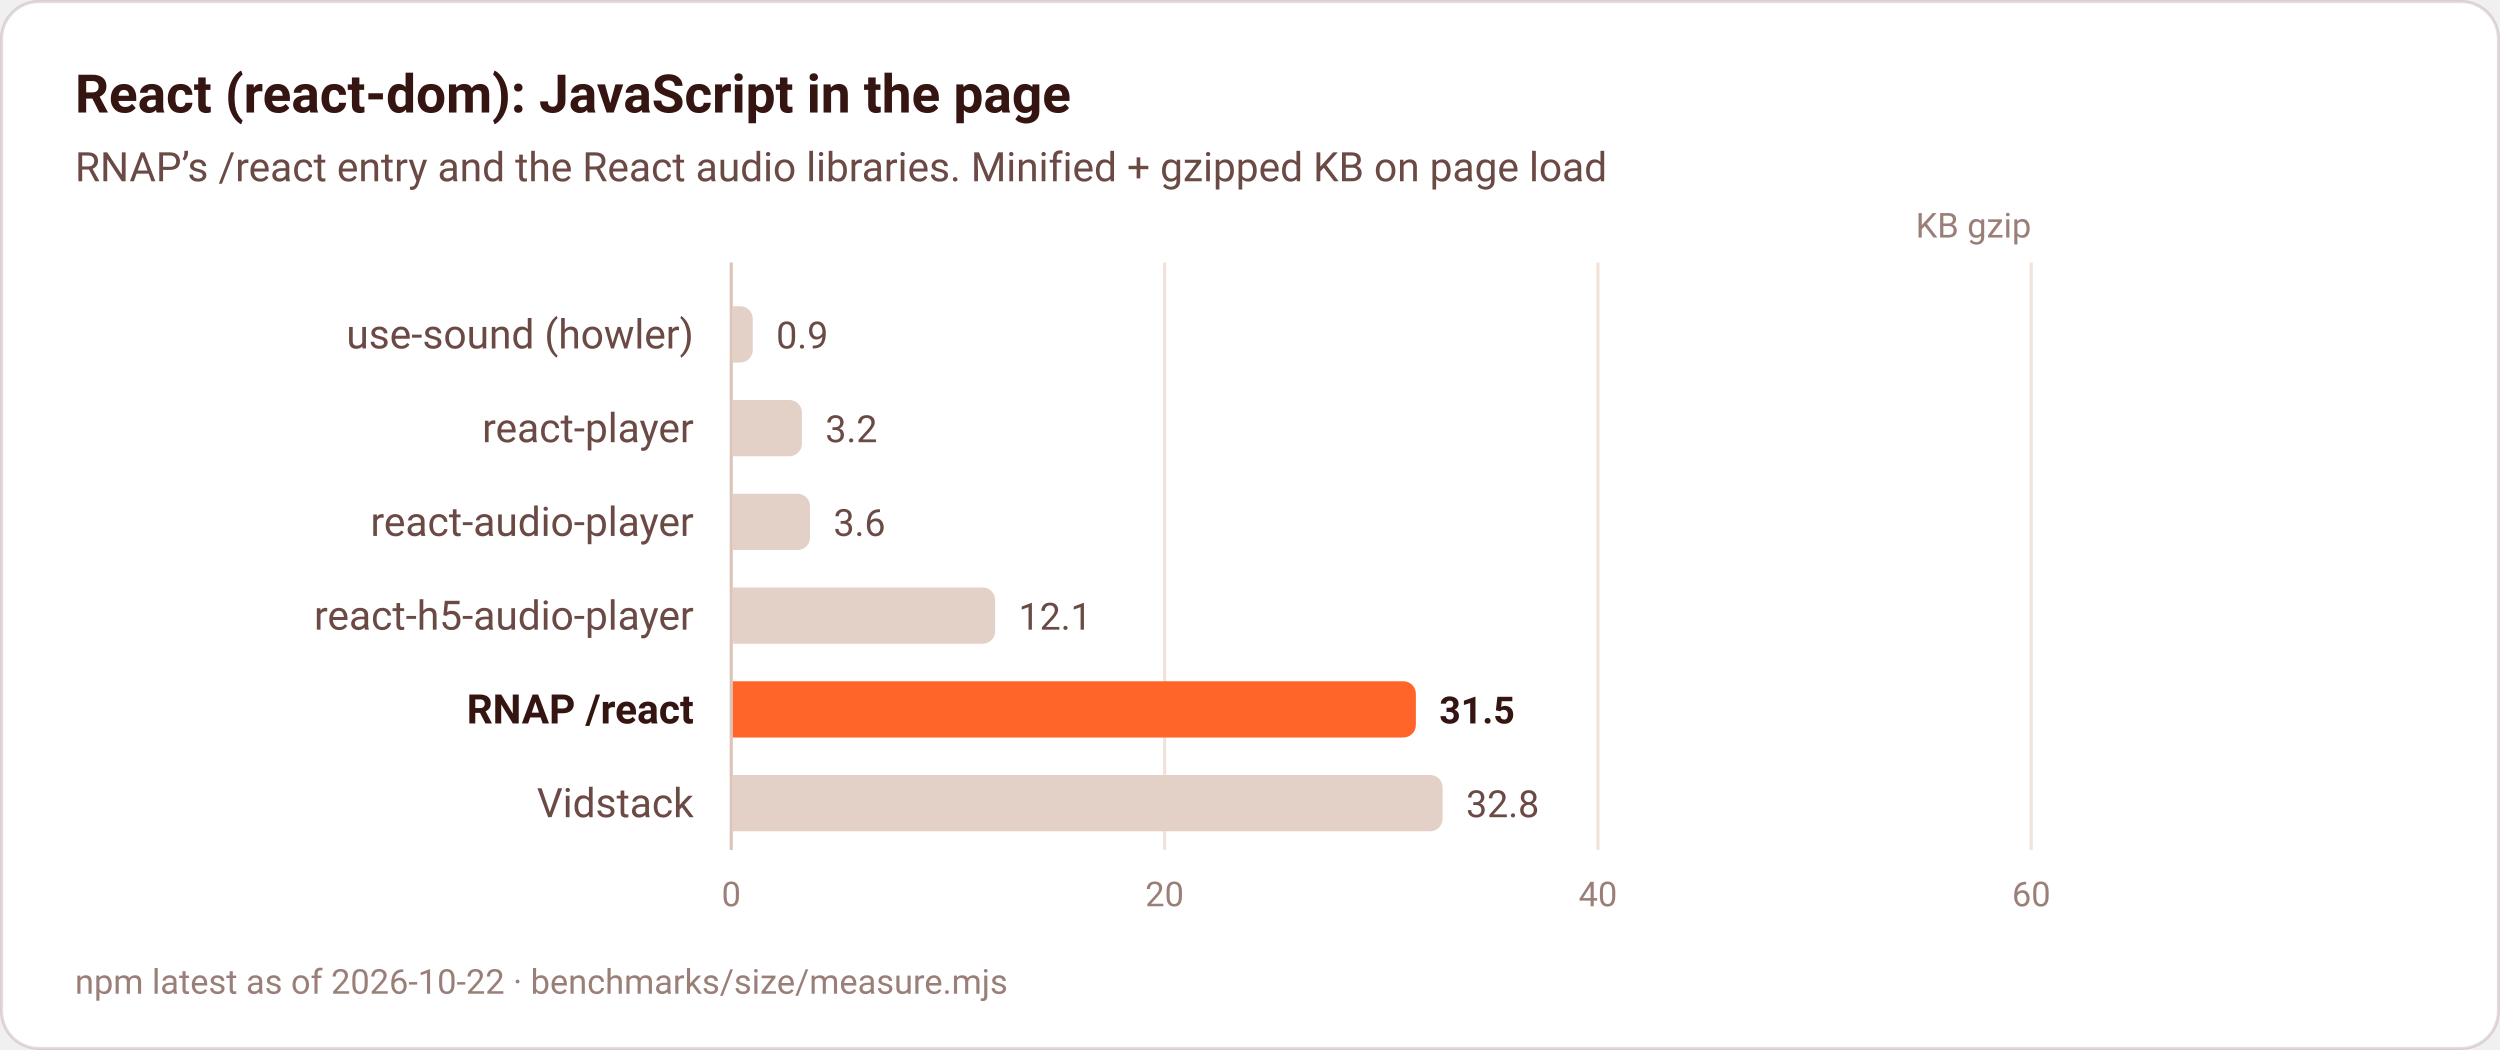
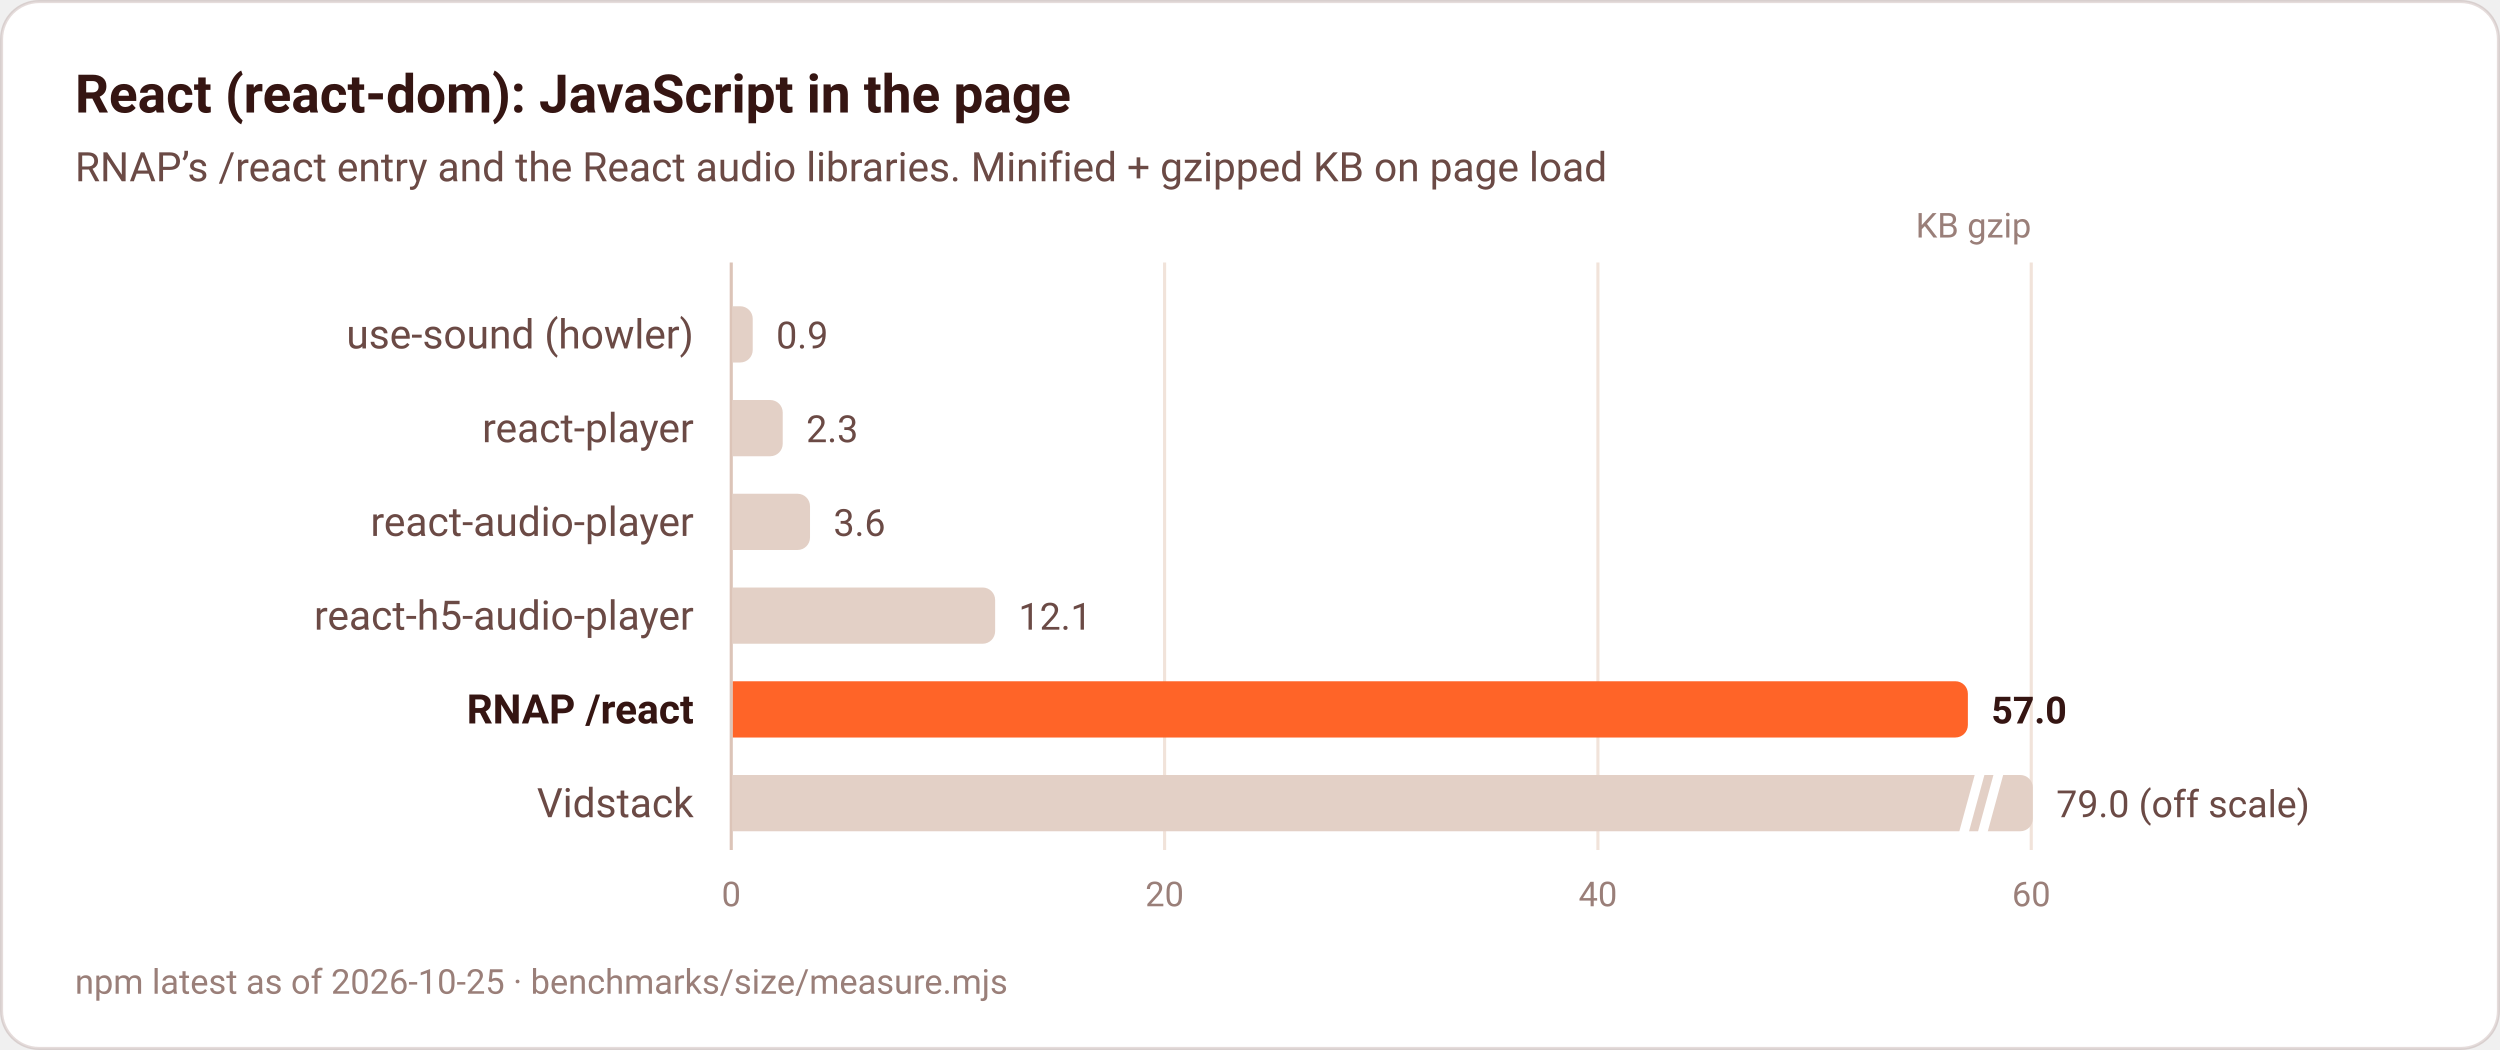
<svg xmlns="http://www.w3.org/2000/svg" width="800" height="336" viewBox="0 0 800 336" font-family="system-ui, -apple-system, &quot;Segoe UI&quot;, Roboto, sans-serif" role="img" aria-labelledby="t d">
  <rect x="0.5" y="0.5" width="799" height="335" rx="12" fill="#ffffff" stroke="rgba(91,34,28,0.16)" />
  <text x="24" y="36" font-size="17" font-weight="600" fill="#351512">React (react-dom): JavaScript in the page</text>
  <text x="24" y="58" font-size="13" fill="#6b4a45">RNAP’s /react entry and the React audio libraries. Minified + gzipped KB on page load</text>
  <line x1="234" y1="84" x2="234" y2="272" stroke="#dcc4b8" stroke-width="1" />
  <text x="234" y="290" font-size="11" fill="#9a7f79" text-anchor="middle" style="font-variant-numeric:tabular-nums">0</text>
  <line x1="372.667" y1="84" x2="372.667" y2="272" stroke="#f1e3da" stroke-width="1" />
  <text x="372.667" y="290" font-size="11" fill="#9a7f79" text-anchor="middle" style="font-variant-numeric:tabular-nums">20</text>
  <line x1="511.333" y1="84" x2="511.333" y2="272" stroke="#f1e3da" stroke-width="1" />
  <text x="511.333" y="290" font-size="11" fill="#9a7f79" text-anchor="middle" style="font-variant-numeric:tabular-nums">40</text>
  <line x1="650" y1="84" x2="650" y2="272" stroke="#f1e3da" stroke-width="1" />
  <text x="650" y="290" font-size="11" fill="#9a7f79" text-anchor="middle" style="font-variant-numeric:tabular-nums">60</text>
  <text x="650" y="76" font-size="11" fill="#9a7f79" text-anchor="end">KB gzip</text>
  <text x="222" y="111.5" font-size="13" fill="#6b4a45" font-weight="400" text-anchor="end">use-sound (howler)</text>
-   <path d="M234.5,98h2.378a4,4 0 0 1 4,4v10a4,4 0 0 1 -4,4h-2.378z" fill="#e3d0c6" />
-   <text x="248.378" y="111.5" font-size="12" fill="#6b4a45" font-weight="400" style="font-variant-numeric:tabular-nums">0.9</text>
+   <path d="M234.5,98h2.371a4,4 0 0 1 4,4v10a4,4 0 0 1 -4,4h-2.371z" fill="#e3d0c6" />
+   <text x="248.371" y="111.5" font-size="12" fill="#6b4a45" font-weight="400" style="font-variant-numeric:tabular-nums">0.9</text>
  <text x="222" y="141.5" font-size="13" fill="#6b4a45" font-weight="400" text-anchor="end">react-player</text>
-   <path d="M234.5,128h18.107a4,4 0 0 1 4,4v10a4,4 0 0 1 -4,4h-18.107z" fill="#e3d0c6" />
-   <text x="264.107" y="141.5" font-size="12" fill="#6b4a45" font-weight="400" style="font-variant-numeric:tabular-nums">3.2</text>
+   <path d="M234.5,128h11.972a4,4 0 0 1 4,4v10a4,4 0 0 1 -4,4h-11.972z" fill="#e3d0c6" />
+   <text x="257.972" y="141.5" font-size="12" fill="#6b4a45" font-weight="400" style="font-variant-numeric:tabular-nums">2.3</text>
  <text x="222" y="171.5" font-size="13" fill="#6b4a45" font-weight="400" text-anchor="end">react-audio-player</text>
  <path d="M234.5,158h20.707a4,4 0 0 1 4,4v10a4,4 0 0 1 -4,4h-20.707z" fill="#e3d0c6" />
  <text x="266.707" y="171.5" font-size="12" fill="#6b4a45" font-weight="400" style="font-variant-numeric:tabular-nums">3.6</text>
  <text x="222" y="201.5" font-size="13" fill="#6b4a45" font-weight="400" text-anchor="end">react-h5-audio-player</text>
  <path d="M234.5,188h79.945a4,4 0 0 1 4,4v10a4,4 0 0 1 -4,4h-79.945z" fill="#e3d0c6" />
  <text x="325.945" y="201.5" font-size="12" fill="#6b4a45" font-weight="400" style="font-variant-numeric:tabular-nums">12.1</text>
  <text x="222" y="231.5" font-size="13" fill="#351512" font-weight="600" text-anchor="end">RNAP /react</text>
-   <path d="M234.5,218h214.576a4,4 0 0 1 4,4v10a4,4 0 0 1 -4,4h-214.576z" fill="#ff6428" />
-   <text x="460.576" y="231.5" font-size="12" fill="#351512" font-weight="600" style="font-variant-numeric:tabular-nums">31.5</text>
+   <path d="M234.5,218h391.22a4,4 0 0 1 4,4v10a4,4 0 0 1 -4,4h-391.22z" fill="#ff6428" />
+   <text x="637.22" y="231.5" font-size="12" fill="#351512" font-weight="600" style="font-variant-numeric:tabular-nums">57.0</text>
  <text x="222" y="261.5" font-size="13" fill="#6b4a45" font-weight="400" text-anchor="end">Vidstack</text>
-   <path d="M234.5,248h223.148a4,4 0 0 1 4,4v10a4,4 0 0 1 -4,4h-223.148z" fill="#e3d0c6" />
-   <text x="469.148" y="261.5" font-size="12" fill="#6b4a45" font-weight="400" style="font-variant-numeric:tabular-nums">32.8</text>
-   <text x="24" y="318" font-size="11" fill="#9a7f79">npm latest as of 2026-10-22 · benchmarks/size/measure.mjs</text>
+   <path d="M234.5,248h412a4,4 0 0 1 4,4v10a4,4 0 0 1 -4,4h-412z" fill="#e3d0c6" />
+   <path d="M628,268l6,-22M634,268l6,-22" stroke="#ffffff" stroke-width="3" />
+   <text x="658" y="261.5" font-size="12" fill="#6b4a45" font-weight="400" style="font-variant-numeric:tabular-nums">79.0 (off scale)</text>
+   <text x="24" y="318" font-size="11" fill="#9a7f79">npm latest as of 2026-10-25 · benchmarks/size/measure.mjs</text>
</svg>
